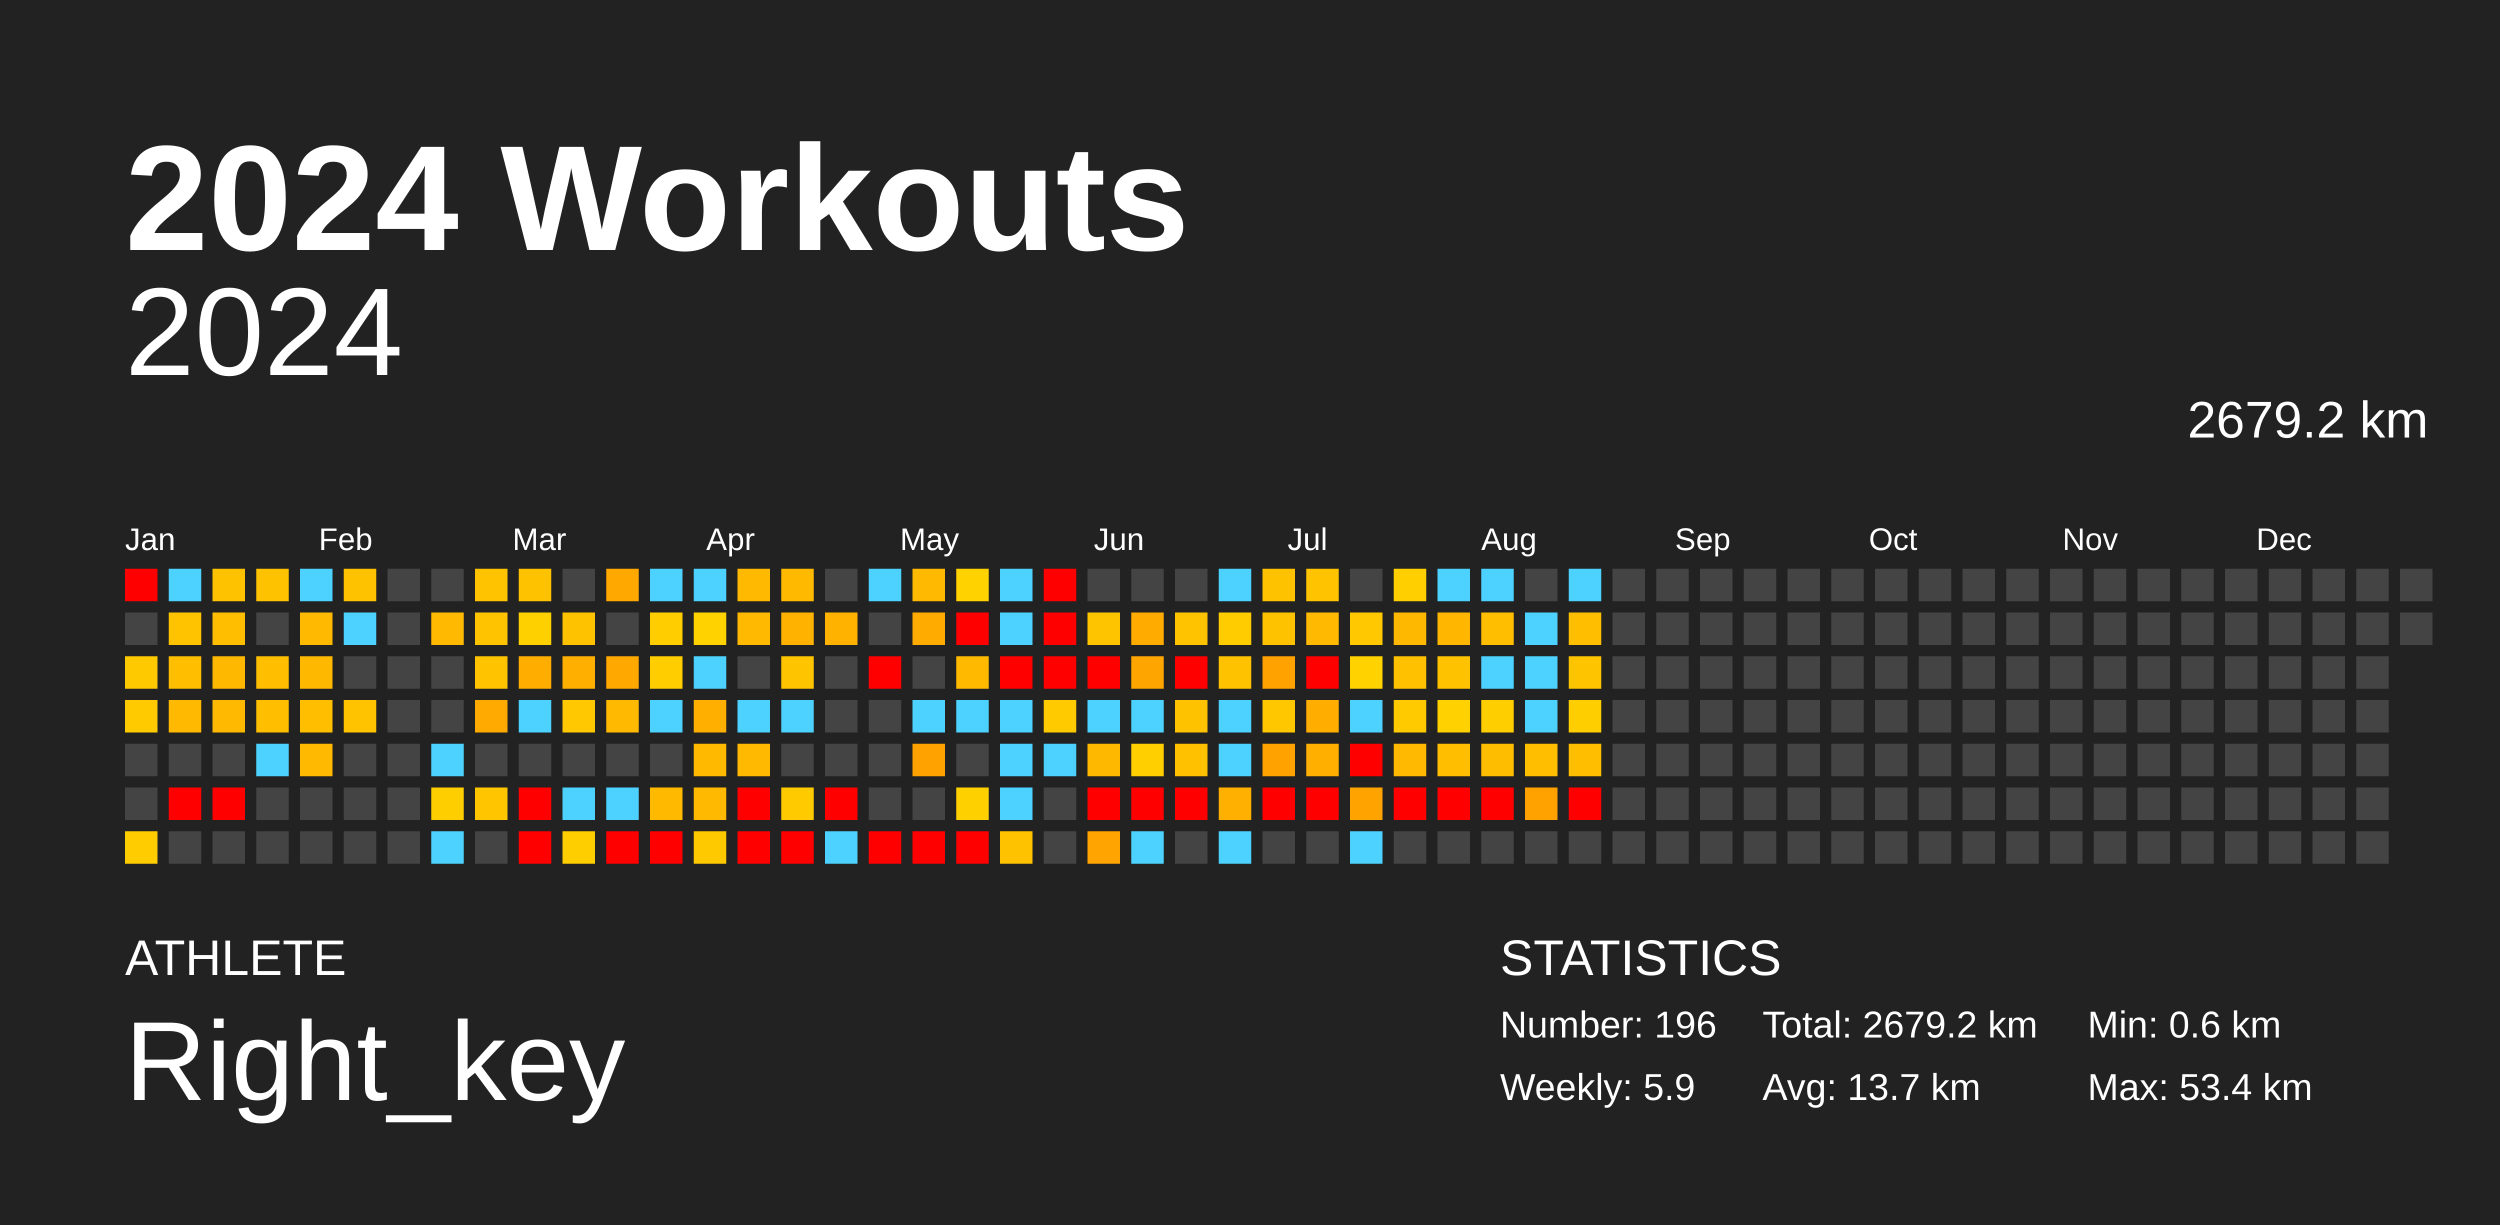
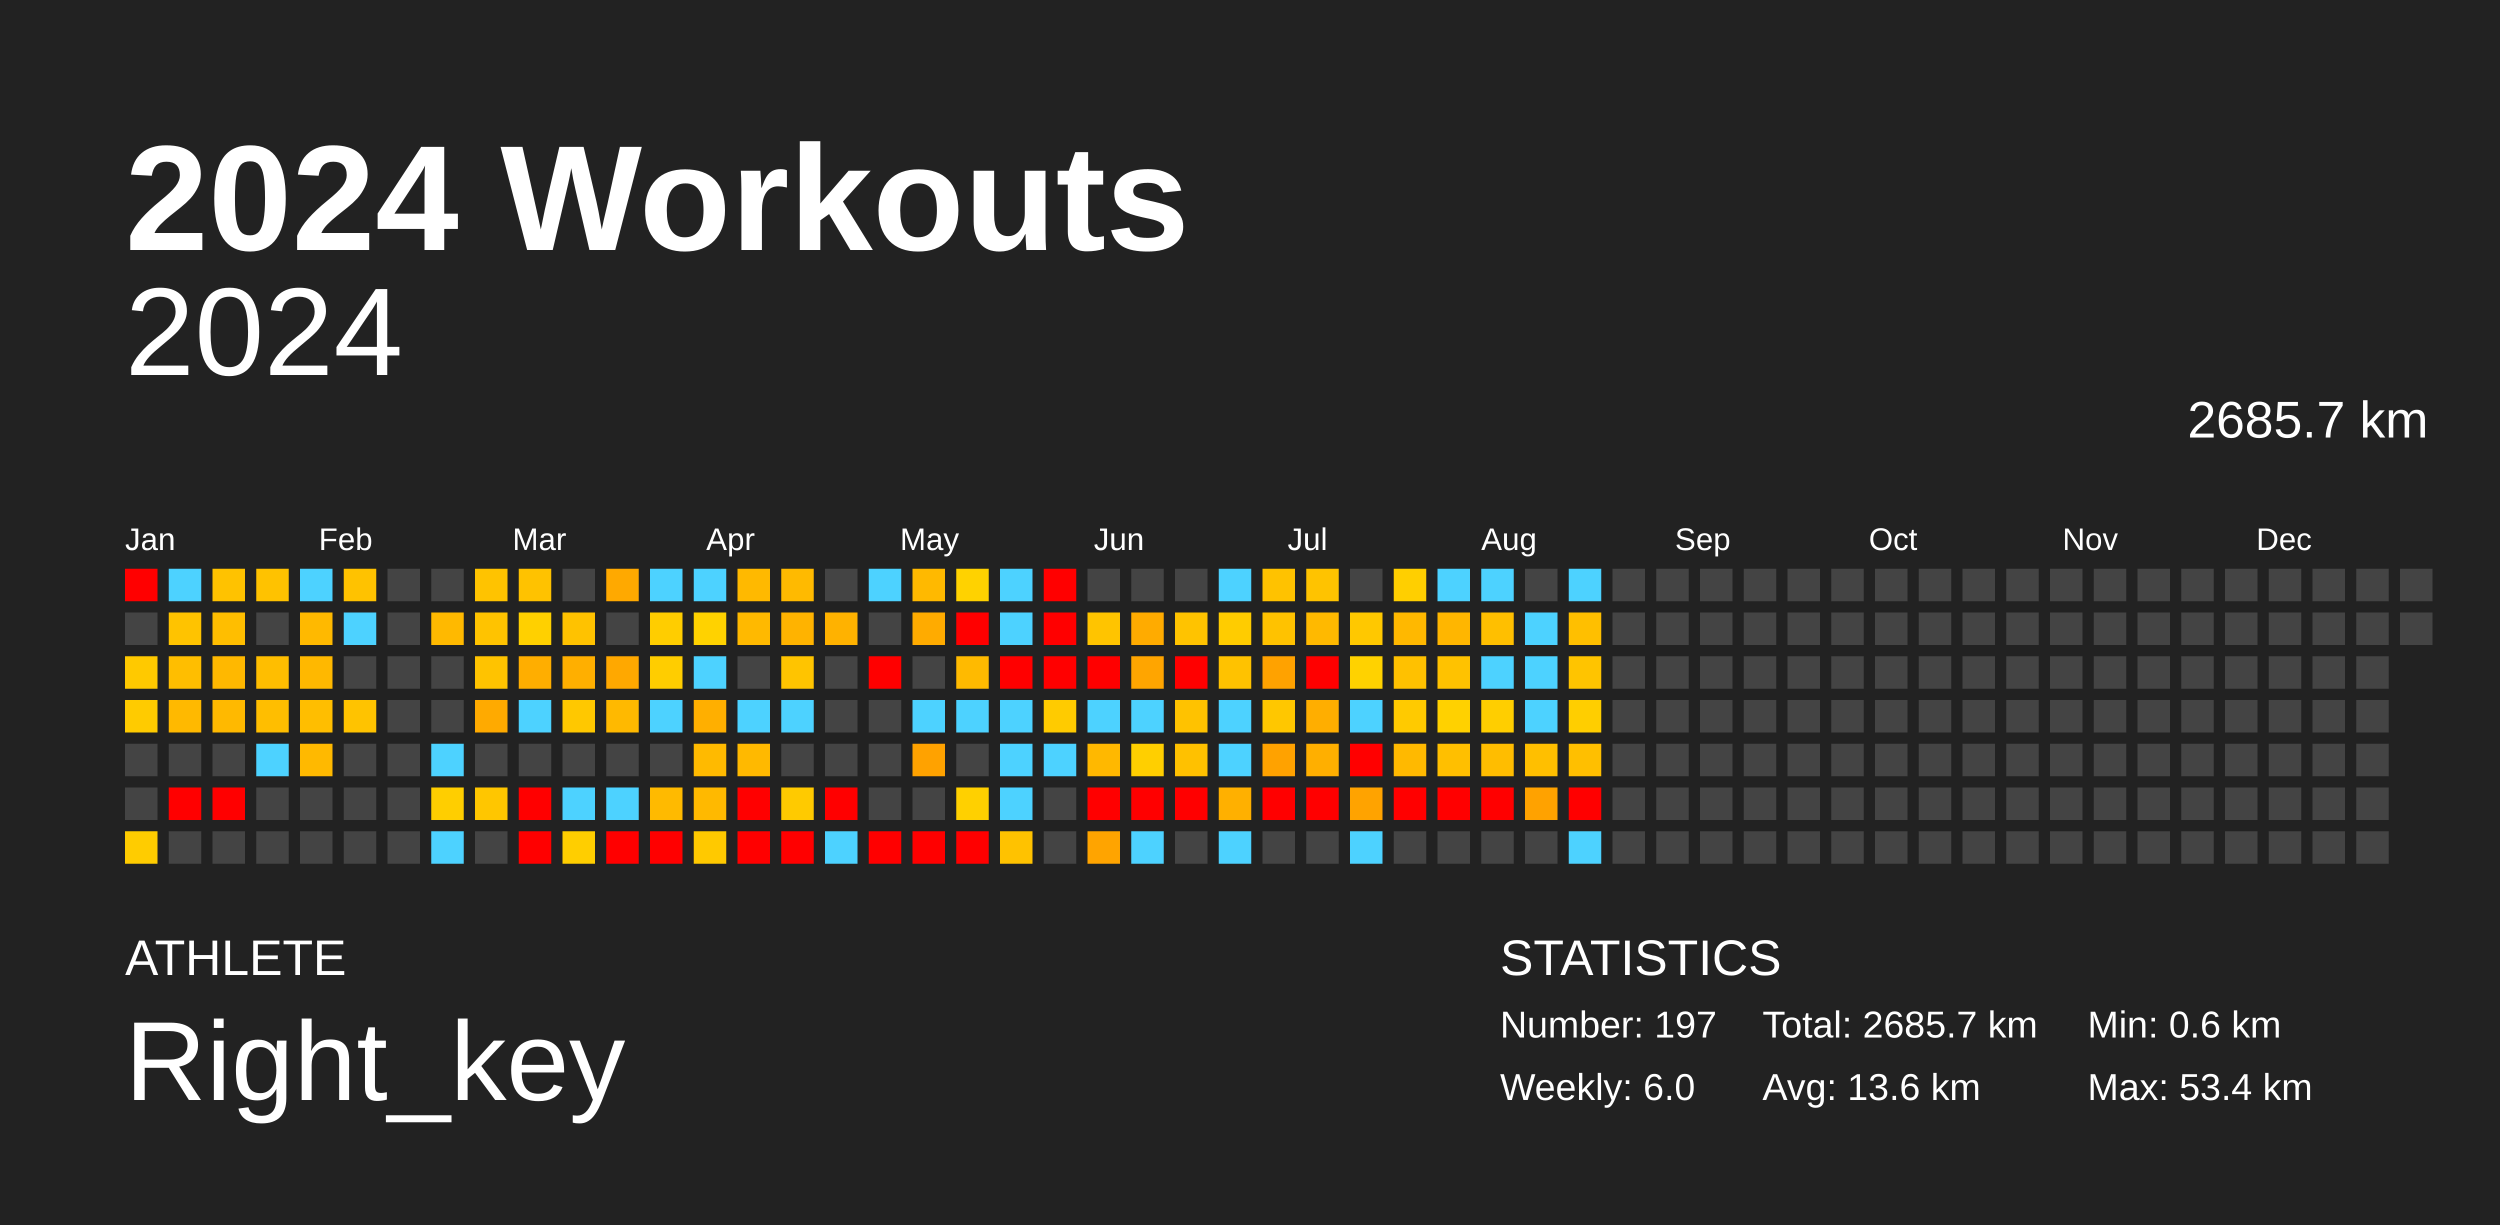
<svg xmlns="http://www.w3.org/2000/svg" baseProfile="full" height="98mm" version="1.1" viewBox="0,0,200,98" width="200mm">
  <defs />
  <rect fill="#222222" height="98" width="200" x="0" y="0" />
  <text fill="#FFFFFF" style="font-size:12px; font-family:Arial; font-weight:bold;" x="10" y="20">2024 Workouts</text>
  <text fill="#FFFFFF" style="font-size:4px; font-family:Arial" x="10" y="78">ATHLETE</text>
  <text fill="#FFFFFF" style="font-size:9px; font-family:Arial" x="10" y="88">Right_key</text>
  <text fill="#FFFFFF" style="font-size:4px; font-family:Arial" x="120" y="78">STATISTICS</text>
-   <text fill="#FFFFFF" style="font-size:3px; font-family:Arial" x="120" y="83">Number: 196</text>
-   <text fill="#FFFFFF" style="font-size:3px; font-family:Arial" x="120" y="88">Weekly: 5.9</text>
-   <text fill="#FFFFFF" style="font-size:3px; font-family:Arial" x="141" y="83">Total: 2679.2 km</text>
-   <text fill="#FFFFFF" style="font-size:3px; font-family:Arial" x="141" y="88">Avg: 13.7 km</text>
+   <text fill="#FFFFFF" style="font-size:3px; font-family:Arial" x="120" y="83">Number: 197</text>
+   <text fill="#FFFFFF" style="font-size:3px; font-family:Arial" x="120" y="88">Weekly: 6.0</text>
+   <text fill="#FFFFFF" style="font-size:3px; font-family:Arial" x="141" y="83">Total: 2685.7 km</text>
+   <text fill="#FFFFFF" style="font-size:3px; font-family:Arial" x="141" y="88">Avg: 13.6 km</text>
  <text fill="#FFFFFF" style="font-size:3px; font-family:Arial" x="167" y="83">Min: 0.6 km</text>
  <text fill="#FFFFFF" style="font-size:3px; font-family:Arial" x="167" y="88">Max: 53.4 km</text>
  <text alignment-baseline="hanging" fill="#FFFFFF" style="font-size:10.0px; font-family:Arial;" x="10" y="30">2024</text>
-   <text alignment-baseline="hanging" fill="#FFFFFF" style="font-size:4.125px; font-family:Arial;" x="175" y="35">2679.2 km</text>
+   <text alignment-baseline="hanging" fill="#FFFFFF" style="font-size:4.125px; font-family:Arial;" x="175" y="35">2685.7 km</text>
  <text fill="#FFFFFF" style="font-size:2.5px; font-family:Arial" x="10.0" y="44">Jan</text>
  <text fill="#FFFFFF" style="font-size:2.5px; font-family:Arial" x="25.5" y="44">Feb</text>
  <text fill="#FFFFFF" style="font-size:2.5px; font-family:Arial" x="41.0" y="44">Mar</text>
  <text fill="#FFFFFF" style="font-size:2.5px; font-family:Arial" x="56.5" y="44">Apr</text>
  <text fill="#FFFFFF" style="font-size:2.5px; font-family:Arial" x="72.0" y="44">May</text>
  <text fill="#FFFFFF" style="font-size:2.5px; font-family:Arial" x="87.5" y="44">Jun</text>
  <text fill="#FFFFFF" style="font-size:2.5px; font-family:Arial" x="103.0" y="44">Jul</text>
  <text fill="#FFFFFF" style="font-size:2.5px; font-family:Arial" x="118.5" y="44">Aug</text>
  <text fill="#FFFFFF" style="font-size:2.5px; font-family:Arial" x="134.0" y="44">Sep</text>
  <text fill="#FFFFFF" style="font-size:2.5px; font-family:Arial" x="149.5" y="44">Oct</text>
  <text fill="#FFFFFF" style="font-size:2.5px; font-family:Arial" x="165.0" y="44">Nov</text>
  <text fill="#FFFFFF" style="font-size:2.5px; font-family:Arial" x="180.5" y="44">Dec</text>
  <rect fill="red" height="2.6" width="2.6" x="10.0" y="45.5" />
  <rect fill="#444444" height="2.6" width="2.6" x="10.0" y="49.0" />
  <rect fill="#ffc900" height="2.6" width="2.6" x="10.0" y="52.5" />
  <rect fill="#ffcb00" height="2.6" width="2.6" x="10.0" y="56.0" />
  <rect fill="#444444" height="2.6" width="2.6" x="10.0" y="59.5" />
  <rect fill="#444444" height="2.6" width="2.6" x="10.0" y="63.0" />
  <rect fill="#ffcc00" height="2.6" width="2.6" x="10.0" y="66.5" />
  <rect fill="#4dd2ff" height="2.6" width="2.6" x="13.5" y="45.5" />
  <rect fill="#ffc300" height="2.6" width="2.6" x="13.5" y="49.0" />
  <rect fill="#ffbe00" height="2.6" width="2.6" x="13.5" y="52.5" />
  <rect fill="#ffb900" height="2.6" width="2.6" x="13.5" y="56.0" />
  <rect fill="#444444" height="2.6" width="2.6" x="13.5" y="59.5" />
  <rect fill="red" height="2.6" width="2.6" x="13.5" y="63.0" />
  <rect fill="#444444" height="2.6" width="2.6" x="13.5" y="66.5" />
  <rect fill="#ffc200" height="2.6" width="2.6" x="17.0" y="45.5" />
  <rect fill="#ffbe00" height="2.6" width="2.6" x="17.0" y="49.0" />
  <rect fill="#ffb800" height="2.6" width="2.6" x="17.0" y="52.5" />
  <rect fill="#ffb900" height="2.6" width="2.6" x="17.0" y="56.0" />
  <rect fill="#444444" height="2.6" width="2.6" x="17.0" y="59.5" />
  <rect fill="red" height="2.6" width="2.6" x="17.0" y="63.0" />
  <rect fill="#444444" height="2.6" width="2.6" x="17.0" y="66.5" />
  <rect fill="#ffc200" height="2.6" width="2.6" x="20.5" y="45.5" />
  <rect fill="#444444" height="2.6" width="2.6" x="20.5" y="49.0" />
  <rect fill="#ffbe00" height="2.6" width="2.6" x="20.5" y="52.5" />
  <rect fill="#ffbe00" height="2.6" width="2.6" x="20.5" y="56.0" />
  <rect fill="#4dd2ff" height="2.6" width="2.6" x="20.5" y="59.5" />
  <rect fill="#444444" height="2.6" width="2.6" x="20.5" y="63.0" />
  <rect fill="#444444" height="2.6" width="2.6" x="20.5" y="66.5" />
  <rect fill="#4dd2ff" height="2.6" width="2.6" x="24.0" y="45.5" />
  <rect fill="#ffb900" height="2.6" width="2.6" x="24.0" y="49.0" />
  <rect fill="#ffb800" height="2.6" width="2.6" x="24.0" y="52.5" />
  <rect fill="#ffbe00" height="2.6" width="2.6" x="24.0" y="56.0" />
  <rect fill="#ffb900" height="2.6" width="2.6" x="24.0" y="59.5" />
  <rect fill="#444444" height="2.6" width="2.6" x="24.0" y="63.0" />
  <rect fill="#444444" height="2.6" width="2.6" x="24.0" y="66.5" />
  <rect fill="#ffc200" height="2.6" width="2.6" x="27.5" y="45.5" />
  <rect fill="#4dd2ff" height="2.6" width="2.6" x="27.5" y="49.0" />
  <rect fill="#444444" height="2.6" width="2.6" x="27.5" y="52.5" />
  <rect fill="#ffc300" height="2.6" width="2.6" x="27.5" y="56.0" />
  <rect fill="#444444" height="2.6" width="2.6" x="27.5" y="59.5" />
  <rect fill="#444444" height="2.6" width="2.6" x="27.5" y="63.0" />
  <rect fill="#444444" height="2.6" width="2.6" x="27.5" y="66.5" />
  <rect fill="#444444" height="2.6" width="2.6" x="31.0" y="45.5" />
  <rect fill="#444444" height="2.6" width="2.6" x="31.0" y="49.0" />
  <rect fill="#444444" height="2.6" width="2.6" x="31.0" y="52.5" />
  <rect fill="#444444" height="2.6" width="2.6" x="31.0" y="56.0" />
  <rect fill="#444444" height="2.6" width="2.6" x="31.0" y="59.5" />
  <rect fill="#444444" height="2.6" width="2.6" x="31.0" y="63.0" />
  <rect fill="#444444" height="2.6" width="2.6" x="31.0" y="66.5" />
  <rect fill="#444444" height="2.6" width="2.6" x="34.5" y="45.5" />
  <rect fill="#ffb900" height="2.6" width="2.6" x="34.5" y="49.0" />
  <rect fill="#444444" height="2.6" width="2.6" x="34.5" y="52.5" />
  <rect fill="#444444" height="2.6" width="2.6" x="34.5" y="56.0" />
  <rect fill="#4dd2ff" height="2.6" width="2.6" x="34.5" y="59.5" />
  <rect fill="#ffce00" height="2.6" width="2.6" x="34.5" y="63.0" />
  <rect fill="#4dd2ff" height="2.6" width="2.6" x="34.5" y="66.5" />
  <rect fill="#ffc300" height="2.6" width="2.6" x="38.0" y="45.5" />
  <rect fill="#ffc300" height="2.6" width="2.6" x="38.0" y="49.0" />
  <rect fill="#ffc300" height="2.6" width="2.6" x="38.0" y="52.5" />
  <rect fill="#ffaa00" height="2.6" width="2.6" x="38.0" y="56.0" />
  <rect fill="#444444" height="2.6" width="2.6" x="38.0" y="59.5" />
  <rect fill="#ffc600" height="2.6" width="2.6" x="38.0" y="63.0" />
  <rect fill="#444444" height="2.6" width="2.6" x="38.0" y="66.5" />
  <rect fill="#ffc200" height="2.6" width="2.6" x="41.5" y="45.5" />
  <rect fill="#ffd000" height="2.6" width="2.6" x="41.5" y="49.0" />
  <rect fill="#ffae00" height="2.6" width="2.6" x="41.5" y="52.5" />
  <rect fill="#4dd2ff" height="2.6" width="2.6" x="41.5" y="56.0" />
  <rect fill="#444444" height="2.6" width="2.6" x="41.5" y="59.5" />
  <rect fill="red" height="2.6" width="2.6" x="41.5" y="63.0" />
  <rect fill="red" height="2.6" width="2.6" x="41.5" y="66.5" />
  <rect fill="#444444" height="2.6" width="2.6" x="45.0" y="45.5" />
  <rect fill="#ffc200" height="2.6" width="2.6" x="45.0" y="49.0" />
  <rect fill="#ffaf00" height="2.6" width="2.6" x="45.0" y="52.5" />
  <rect fill="#ffc800" height="2.6" width="2.6" x="45.0" y="56.0" />
  <rect fill="#444444" height="2.6" width="2.6" x="45.0" y="59.5" />
  <rect fill="#4dd2ff" height="2.6" width="2.6" x="45.0" y="63.0" />
  <rect fill="#ffce00" height="2.6" width="2.6" x="45.0" y="66.5" />
  <rect fill="#ffa900" height="2.6" width="2.6" x="48.5" y="45.5" />
  <rect fill="#444444" height="2.6" width="2.6" x="48.5" y="49.0" />
  <rect fill="#ffa800" height="2.6" width="2.6" x="48.5" y="52.5" />
  <rect fill="#ffb900" height="2.6" width="2.6" x="48.5" y="56.0" />
  <rect fill="#444444" height="2.6" width="2.6" x="48.5" y="59.5" />
  <rect fill="#4dd2ff" height="2.6" width="2.6" x="48.5" y="63.0" />
  <rect fill="red" height="2.6" width="2.6" x="48.5" y="66.5" />
  <rect fill="#4dd2ff" height="2.6" width="2.6" x="52.0" y="45.5" />
  <rect fill="#ffcd00" height="2.6" width="2.6" x="52.0" y="49.0" />
  <rect fill="#ffcd00" height="2.6" width="2.6" x="52.0" y="52.5" />
  <rect fill="#4dd2ff" height="2.6" width="2.6" x="52.0" y="56.0" />
  <rect fill="#444444" height="2.6" width="2.6" x="52.0" y="59.5" />
  <rect fill="#ffba00" height="2.6" width="2.6" x="52.0" y="63.0" />
  <rect fill="red" height="2.6" width="2.6" x="52.0" y="66.5" />
  <rect fill="#4dd2ff" height="2.6" width="2.6" x="55.5" y="45.5" />
  <rect fill="#ffd200" height="2.6" width="2.6" x="55.5" y="49.0" />
  <rect fill="#4dd2ff" height="2.6" width="2.6" x="55.5" y="52.5" />
  <rect fill="#ffaf00" height="2.6" width="2.6" x="55.5" y="56.0" />
  <rect fill="#ffba00" height="2.6" width="2.6" x="55.5" y="59.5" />
  <rect fill="#ffb900" height="2.6" width="2.6" x="55.5" y="63.0" />
  <rect fill="#ffc900" height="2.6" width="2.6" x="55.5" y="66.5" />
  <rect fill="#ffb900" height="2.6" width="2.6" x="59.0" y="45.5" />
  <rect fill="#ffb900" height="2.6" width="2.6" x="59.0" y="49.0" />
  <rect fill="#444444" height="2.6" width="2.6" x="59.0" y="52.5" />
  <rect fill="#4dd2ff" height="2.6" width="2.6" x="59.0" y="56.0" />
  <rect fill="#ffb900" height="2.6" width="2.6" x="59.0" y="59.5" />
  <rect fill="red" height="2.6" width="2.6" x="59.0" y="63.0" />
  <rect fill="red" height="2.6" width="2.6" x="59.0" y="66.5" />
  <rect fill="#ffba00" height="2.6" width="2.6" x="62.5" y="45.5" />
  <rect fill="#ffb300" height="2.6" width="2.6" x="62.5" y="49.0" />
  <rect fill="#ffc400" height="2.6" width="2.6" x="62.5" y="52.5" />
  <rect fill="#4dd2ff" height="2.6" width="2.6" x="62.5" y="56.0" />
  <rect fill="#444444" height="2.6" width="2.6" x="62.5" y="59.5" />
  <rect fill="#ffca00" height="2.6" width="2.6" x="62.5" y="63.0" />
  <rect fill="red" height="2.6" width="2.6" x="62.5" y="66.5" />
  <rect fill="#444444" height="2.6" width="2.6" x="66.0" y="45.5" />
  <rect fill="#ffb200" height="2.6" width="2.6" x="66.0" y="49.0" />
  <rect fill="#444444" height="2.6" width="2.6" x="66.0" y="52.5" />
  <rect fill="#444444" height="2.6" width="2.6" x="66.0" y="56.0" />
  <rect fill="#444444" height="2.6" width="2.6" x="66.0" y="59.5" />
  <rect fill="red" height="2.6" width="2.6" x="66.0" y="63.0" />
  <rect fill="#4dd2ff" height="2.6" width="2.6" x="66.0" y="66.5" />
  <rect fill="#4dd2ff" height="2.6" width="2.6" x="69.5" y="45.5" />
  <rect fill="#444444" height="2.6" width="2.6" x="69.5" y="49.0" />
  <rect fill="red" height="2.6" width="2.6" x="69.5" y="52.5" />
  <rect fill="#444444" height="2.6" width="2.6" x="69.5" y="56.0" />
  <rect fill="#444444" height="2.6" width="2.6" x="69.5" y="59.5" />
  <rect fill="#444444" height="2.6" width="2.6" x="69.5" y="63.0" />
  <rect fill="red" height="2.6" width="2.6" x="69.5" y="66.5" />
  <rect fill="#ffb900" height="2.6" width="2.6" x="73.0" y="45.5" />
  <rect fill="#ffab00" height="2.6" width="2.6" x="73.0" y="49.0" />
  <rect fill="#444444" height="2.6" width="2.6" x="73.0" y="52.5" />
  <rect fill="#4dd2ff" height="2.6" width="2.6" x="73.0" y="56.0" />
  <rect fill="#ffa200" height="2.6" width="2.6" x="73.0" y="59.5" />
  <rect fill="#444444" height="2.6" width="2.6" x="73.0" y="63.0" />
  <rect fill="red" height="2.6" width="2.6" x="73.0" y="66.5" />
  <rect fill="#ffd200" height="2.6" width="2.6" x="76.5" y="45.5" />
  <rect fill="red" height="2.6" width="2.6" x="76.5" y="49.0" />
  <rect fill="#ffba00" height="2.6" width="2.6" x="76.5" y="52.5" />
  <rect fill="#4dd2ff" height="2.6" width="2.6" x="76.5" y="56.0" />
  <rect fill="#444444" height="2.6" width="2.6" x="76.5" y="59.5" />
  <rect fill="#ffd000" height="2.6" width="2.6" x="76.5" y="63.0" />
  <rect fill="red" height="2.6" width="2.6" x="76.5" y="66.5" />
  <rect fill="#4dd2ff" height="2.6" width="2.6" x="80.0" y="45.5" />
  <rect fill="#4dd2ff" height="2.6" width="2.6" x="80.0" y="49.0" />
  <rect fill="red" height="2.6" width="2.6" x="80.0" y="52.5" />
  <rect fill="#4dd2ff" height="2.6" width="2.6" x="80.0" y="56.0" />
  <rect fill="#4dd2ff" height="2.6" width="2.6" x="80.0" y="59.5" />
  <rect fill="#4dd2ff" height="2.6" width="2.6" x="80.0" y="63.0" />
  <rect fill="#ffc200" height="2.6" width="2.6" x="80.0" y="66.5" />
  <rect fill="red" height="2.6" width="2.6" x="83.5" y="45.5" />
  <rect fill="red" height="2.6" width="2.6" x="83.5" y="49.0" />
  <rect fill="red" height="2.6" width="2.6" x="83.5" y="52.5" />
  <rect fill="#ffcb00" height="2.6" width="2.6" x="83.5" y="56.0" />
  <rect fill="#4dd2ff" height="2.6" width="2.6" x="83.5" y="59.5" />
  <rect fill="#444444" height="2.6" width="2.6" x="83.5" y="63.0" />
  <rect fill="#444444" height="2.6" width="2.6" x="83.5" y="66.5" />
  <rect fill="#444444" height="2.6" width="2.6" x="87.0" y="45.5" />
  <rect fill="#ffc400" height="2.6" width="2.6" x="87.0" y="49.0" />
  <rect fill="red" height="2.6" width="2.6" x="87.0" y="52.5" />
  <rect fill="#4dd2ff" height="2.6" width="2.6" x="87.0" y="56.0" />
  <rect fill="#ffb800" height="2.6" width="2.6" x="87.0" y="59.5" />
  <rect fill="red" height="2.6" width="2.6" x="87.0" y="63.0" />
  <rect fill="#ffa400" height="2.6" width="2.6" x="87.0" y="66.5" />
  <rect fill="#444444" height="2.6" width="2.6" x="90.5" y="45.5" />
  <rect fill="#ffab00" height="2.6" width="2.6" x="90.5" y="49.0" />
  <rect fill="#ffa500" height="2.6" width="2.6" x="90.5" y="52.5" />
  <rect fill="#4dd2ff" height="2.6" width="2.6" x="90.5" y="56.0" />
  <rect fill="#ffcf00" height="2.6" width="2.6" x="90.5" y="59.5" />
  <rect fill="red" height="2.6" width="2.6" x="90.5" y="63.0" />
  <rect fill="#4dd2ff" height="2.6" width="2.6" x="90.5" y="66.5" />
  <rect fill="#444444" height="2.6" width="2.6" x="94.0" y="45.5" />
  <rect fill="#ffc300" height="2.6" width="2.6" x="94.0" y="49.0" />
  <rect fill="red" height="2.6" width="2.6" x="94.0" y="52.5" />
  <rect fill="#ffc200" height="2.6" width="2.6" x="94.0" y="56.0" />
  <rect fill="#ffc100" height="2.6" width="2.6" x="94.0" y="59.5" />
  <rect fill="red" height="2.6" width="2.6" x="94.0" y="63.0" />
  <rect fill="#444444" height="2.6" width="2.6" x="94.0" y="66.5" />
  <rect fill="#4dd2ff" height="2.6" width="2.6" x="97.5" y="45.5" />
  <rect fill="#ffcc00" height="2.6" width="2.6" x="97.5" y="49.0" />
  <rect fill="#ffc200" height="2.6" width="2.6" x="97.5" y="52.5" />
  <rect fill="#4dd2ff" height="2.6" width="2.6" x="97.5" y="56.0" />
  <rect fill="#4dd2ff" height="2.6" width="2.6" x="97.5" y="59.5" />
  <rect fill="#ffb000" height="2.6" width="2.6" x="97.5" y="63.0" />
  <rect fill="#4dd2ff" height="2.6" width="2.6" x="97.5" y="66.5" />
  <rect fill="#ffc200" height="2.6" width="2.6" x="101.0" y="45.5" />
  <rect fill="#ffc200" height="2.6" width="2.6" x="101.0" y="49.0" />
  <rect fill="#ffa200" height="2.6" width="2.6" x="101.0" y="52.5" />
  <rect fill="#ffc700" height="2.6" width="2.6" x="101.0" y="56.0" />
  <rect fill="#ffa200" height="2.6" width="2.6" x="101.0" y="59.5" />
  <rect fill="red" height="2.6" width="2.6" x="101.0" y="63.0" />
  <rect fill="#444444" height="2.6" width="2.6" x="101.0" y="66.5" />
  <rect fill="#ffc300" height="2.6" width="2.6" x="104.5" y="45.5" />
  <rect fill="#ffb900" height="2.6" width="2.6" x="104.5" y="49.0" />
  <rect fill="red" height="2.6" width="2.6" x="104.5" y="52.5" />
  <rect fill="#ffae00" height="2.6" width="2.6" x="104.5" y="56.0" />
  <rect fill="#ffaf00" height="2.6" width="2.6" x="104.5" y="59.5" />
  <rect fill="red" height="2.6" width="2.6" x="104.5" y="63.0" />
  <rect fill="#444444" height="2.6" width="2.6" x="104.5" y="66.5" />
  <rect fill="#444444" height="2.6" width="2.6" x="108.0" y="45.5" />
  <rect fill="#ffc800" height="2.6" width="2.6" x="108.0" y="49.0" />
  <rect fill="#ffd200" height="2.6" width="2.6" x="108.0" y="52.5" />
  <rect fill="#4dd2ff" height="2.6" width="2.6" x="108.0" y="56.0" />
  <rect fill="red" height="2.6" width="2.6" x="108.0" y="59.5" />
  <rect fill="#ffa300" height="2.6" width="2.6" x="108.0" y="63.0" />
  <rect fill="#4dd2ff" height="2.6" width="2.6" x="108.0" y="66.5" />
  <rect fill="#ffcf00" height="2.6" width="2.6" x="111.5" y="45.5" />
  <rect fill="#ffb800" height="2.6" width="2.6" x="111.5" y="49.0" />
  <rect fill="#ffc100" height="2.6" width="2.6" x="111.5" y="52.5" />
  <rect fill="#ffca00" height="2.6" width="2.6" x="111.5" y="56.0" />
  <rect fill="#ffb900" height="2.6" width="2.6" x="111.5" y="59.5" />
  <rect fill="red" height="2.6" width="2.6" x="111.5" y="63.0" />
  <rect fill="#444444" height="2.6" width="2.6" x="111.5" y="66.5" />
  <rect fill="#4dd2ff" height="2.6" width="2.6" x="115.0" y="45.5" />
  <rect fill="#ffb600" height="2.6" width="2.6" x="115.0" y="49.0" />
  <rect fill="#ffc200" height="2.6" width="2.6" x="115.0" y="52.5" />
  <rect fill="#ffd100" height="2.6" width="2.6" x="115.0" y="56.0" />
  <rect fill="#ffbf00" height="2.6" width="2.6" x="115.0" y="59.5" />
  <rect fill="red" height="2.6" width="2.6" x="115.0" y="63.0" />
  <rect fill="#444444" height="2.6" width="2.6" x="115.0" y="66.5" />
  <rect fill="#4dd2ff" height="2.6" width="2.6" x="118.5" y="45.5" />
  <rect fill="#ffbf00" height="2.6" width="2.6" x="118.5" y="49.0" />
  <rect fill="#4dd2ff" height="2.6" width="2.6" x="118.5" y="52.5" />
  <rect fill="#ffce00" height="2.6" width="2.6" x="118.5" y="56.0" />
  <rect fill="#ffbd00" height="2.6" width="2.6" x="118.5" y="59.5" />
  <rect fill="red" height="2.6" width="2.6" x="118.5" y="63.0" />
  <rect fill="#444444" height="2.6" width="2.6" x="118.5" y="66.5" />
  <rect fill="#444444" height="2.6" width="2.6" x="122.0" y="45.5" />
  <rect fill="#4dd2ff" height="2.6" width="2.6" x="122.0" y="49.0" />
  <rect fill="#4dd2ff" height="2.6" width="2.6" x="122.0" y="52.5" />
  <rect fill="#4dd2ff" height="2.6" width="2.6" x="122.0" y="56.0" />
  <rect fill="#ffbf00" height="2.6" width="2.6" x="122.0" y="59.5" />
  <rect fill="#ffa200" height="2.6" width="2.6" x="122.0" y="63.0" />
  <rect fill="#444444" height="2.6" width="2.6" x="122.0" y="66.5" />
  <rect fill="#4dd2ff" height="2.6" width="2.6" x="125.5" y="45.5" />
  <rect fill="#ffbf00" height="2.6" width="2.6" x="125.5" y="49.0" />
  <rect fill="#ffc400" height="2.6" width="2.6" x="125.5" y="52.5" />
  <rect fill="#ffce00" height="2.6" width="2.6" x="125.5" y="56.0" />
  <rect fill="#ffbf00" height="2.6" width="2.6" x="125.5" y="59.5" />
  <rect fill="red" height="2.6" width="2.6" x="125.5" y="63.0" />
-   <rect fill="#444444" height="2.6" width="2.6" x="125.5" y="66.5" />
+   <rect fill="#4dd2ff" height="2.6" width="2.6" x="125.5" y="66.5" />
  <rect fill="#444444" height="2.6" width="2.6" x="129.0" y="45.5" />
  <rect fill="#444444" height="2.6" width="2.6" x="129.0" y="49.0" />
  <rect fill="#444444" height="2.6" width="2.6" x="129.0" y="52.5" />
  <rect fill="#444444" height="2.6" width="2.6" x="129.0" y="56.0" />
  <rect fill="#444444" height="2.6" width="2.6" x="129.0" y="59.5" />
  <rect fill="#444444" height="2.6" width="2.6" x="129.0" y="63.0" />
  <rect fill="#444444" height="2.6" width="2.6" x="129.0" y="66.5" />
  <rect fill="#444444" height="2.6" width="2.6" x="132.5" y="45.5" />
  <rect fill="#444444" height="2.6" width="2.6" x="132.5" y="49.0" />
  <rect fill="#444444" height="2.6" width="2.6" x="132.5" y="52.5" />
  <rect fill="#444444" height="2.6" width="2.6" x="132.5" y="56.0" />
  <rect fill="#444444" height="2.6" width="2.6" x="132.5" y="59.5" />
  <rect fill="#444444" height="2.6" width="2.6" x="132.5" y="63.0" />
  <rect fill="#444444" height="2.6" width="2.6" x="132.5" y="66.5" />
  <rect fill="#444444" height="2.6" width="2.6" x="136.0" y="45.5" />
  <rect fill="#444444" height="2.6" width="2.6" x="136.0" y="49.0" />
  <rect fill="#444444" height="2.6" width="2.6" x="136.0" y="52.5" />
  <rect fill="#444444" height="2.6" width="2.6" x="136.0" y="56.0" />
  <rect fill="#444444" height="2.6" width="2.6" x="136.0" y="59.5" />
  <rect fill="#444444" height="2.6" width="2.6" x="136.0" y="63.0" />
  <rect fill="#444444" height="2.6" width="2.6" x="136.0" y="66.5" />
  <rect fill="#444444" height="2.6" width="2.6" x="139.5" y="45.5" />
  <rect fill="#444444" height="2.6" width="2.6" x="139.5" y="49.0" />
  <rect fill="#444444" height="2.6" width="2.6" x="139.5" y="52.5" />
  <rect fill="#444444" height="2.6" width="2.6" x="139.5" y="56.0" />
  <rect fill="#444444" height="2.6" width="2.6" x="139.5" y="59.5" />
  <rect fill="#444444" height="2.6" width="2.6" x="139.5" y="63.0" />
  <rect fill="#444444" height="2.6" width="2.6" x="139.5" y="66.5" />
  <rect fill="#444444" height="2.6" width="2.6" x="143.0" y="45.5" />
  <rect fill="#444444" height="2.6" width="2.6" x="143.0" y="49.0" />
  <rect fill="#444444" height="2.6" width="2.6" x="143.0" y="52.5" />
  <rect fill="#444444" height="2.6" width="2.6" x="143.0" y="56.0" />
  <rect fill="#444444" height="2.6" width="2.6" x="143.0" y="59.5" />
  <rect fill="#444444" height="2.6" width="2.6" x="143.0" y="63.0" />
  <rect fill="#444444" height="2.6" width="2.6" x="143.0" y="66.5" />
  <rect fill="#444444" height="2.6" width="2.6" x="146.5" y="45.5" />
  <rect fill="#444444" height="2.6" width="2.6" x="146.5" y="49.0" />
  <rect fill="#444444" height="2.6" width="2.6" x="146.5" y="52.5" />
  <rect fill="#444444" height="2.6" width="2.6" x="146.5" y="56.0" />
  <rect fill="#444444" height="2.6" width="2.6" x="146.5" y="59.5" />
  <rect fill="#444444" height="2.6" width="2.6" x="146.5" y="63.0" />
  <rect fill="#444444" height="2.6" width="2.6" x="146.5" y="66.5" />
  <rect fill="#444444" height="2.6" width="2.6" x="150.0" y="45.5" />
  <rect fill="#444444" height="2.6" width="2.6" x="150.0" y="49.0" />
  <rect fill="#444444" height="2.6" width="2.6" x="150.0" y="52.5" />
  <rect fill="#444444" height="2.6" width="2.6" x="150.0" y="56.0" />
  <rect fill="#444444" height="2.6" width="2.6" x="150.0" y="59.5" />
  <rect fill="#444444" height="2.6" width="2.6" x="150.0" y="63.0" />
  <rect fill="#444444" height="2.6" width="2.6" x="150.0" y="66.5" />
  <rect fill="#444444" height="2.6" width="2.6" x="153.5" y="45.5" />
  <rect fill="#444444" height="2.6" width="2.6" x="153.5" y="49.0" />
  <rect fill="#444444" height="2.6" width="2.6" x="153.5" y="52.5" />
  <rect fill="#444444" height="2.6" width="2.6" x="153.5" y="56.0" />
  <rect fill="#444444" height="2.6" width="2.6" x="153.5" y="59.5" />
  <rect fill="#444444" height="2.6" width="2.6" x="153.5" y="63.0" />
  <rect fill="#444444" height="2.6" width="2.6" x="153.5" y="66.5" />
  <rect fill="#444444" height="2.6" width="2.6" x="157.0" y="45.5" />
  <rect fill="#444444" height="2.6" width="2.6" x="157.0" y="49.0" />
  <rect fill="#444444" height="2.6" width="2.6" x="157.0" y="52.5" />
  <rect fill="#444444" height="2.6" width="2.6" x="157.0" y="56.0" />
  <rect fill="#444444" height="2.6" width="2.6" x="157.0" y="59.5" />
  <rect fill="#444444" height="2.6" width="2.6" x="157.0" y="63.0" />
  <rect fill="#444444" height="2.6" width="2.6" x="157.0" y="66.5" />
  <rect fill="#444444" height="2.6" width="2.6" x="160.5" y="45.5" />
  <rect fill="#444444" height="2.6" width="2.6" x="160.5" y="49.0" />
  <rect fill="#444444" height="2.6" width="2.6" x="160.5" y="52.5" />
  <rect fill="#444444" height="2.6" width="2.6" x="160.5" y="56.0" />
  <rect fill="#444444" height="2.6" width="2.6" x="160.5" y="59.5" />
  <rect fill="#444444" height="2.6" width="2.6" x="160.5" y="63.0" />
  <rect fill="#444444" height="2.6" width="2.6" x="160.5" y="66.5" />
  <rect fill="#444444" height="2.6" width="2.6" x="164.0" y="45.5" />
  <rect fill="#444444" height="2.6" width="2.6" x="164.0" y="49.0" />
  <rect fill="#444444" height="2.6" width="2.6" x="164.0" y="52.5" />
  <rect fill="#444444" height="2.6" width="2.6" x="164.0" y="56.0" />
  <rect fill="#444444" height="2.6" width="2.6" x="164.0" y="59.5" />
  <rect fill="#444444" height="2.6" width="2.6" x="164.0" y="63.0" />
  <rect fill="#444444" height="2.6" width="2.6" x="164.0" y="66.5" />
  <rect fill="#444444" height="2.6" width="2.6" x="167.5" y="45.5" />
  <rect fill="#444444" height="2.6" width="2.6" x="167.5" y="49.0" />
  <rect fill="#444444" height="2.6" width="2.6" x="167.5" y="52.5" />
  <rect fill="#444444" height="2.6" width="2.6" x="167.5" y="56.0" />
  <rect fill="#444444" height="2.6" width="2.6" x="167.5" y="59.5" />
  <rect fill="#444444" height="2.6" width="2.6" x="167.5" y="63.0" />
  <rect fill="#444444" height="2.6" width="2.6" x="167.5" y="66.5" />
  <rect fill="#444444" height="2.6" width="2.6" x="171.0" y="45.5" />
  <rect fill="#444444" height="2.6" width="2.6" x="171.0" y="49.0" />
  <rect fill="#444444" height="2.6" width="2.6" x="171.0" y="52.5" />
  <rect fill="#444444" height="2.6" width="2.6" x="171.0" y="56.0" />
  <rect fill="#444444" height="2.6" width="2.6" x="171.0" y="59.5" />
  <rect fill="#444444" height="2.6" width="2.6" x="171.0" y="63.0" />
  <rect fill="#444444" height="2.6" width="2.6" x="171.0" y="66.5" />
  <rect fill="#444444" height="2.6" width="2.6" x="174.5" y="45.5" />
  <rect fill="#444444" height="2.6" width="2.6" x="174.5" y="49.0" />
  <rect fill="#444444" height="2.6" width="2.6" x="174.5" y="52.5" />
  <rect fill="#444444" height="2.6" width="2.6" x="174.5" y="56.0" />
  <rect fill="#444444" height="2.6" width="2.6" x="174.5" y="59.5" />
  <rect fill="#444444" height="2.6" width="2.6" x="174.5" y="63.0" />
  <rect fill="#444444" height="2.6" width="2.6" x="174.5" y="66.5" />
  <rect fill="#444444" height="2.6" width="2.6" x="178.0" y="45.5" />
  <rect fill="#444444" height="2.6" width="2.6" x="178.0" y="49.0" />
  <rect fill="#444444" height="2.6" width="2.6" x="178.0" y="52.5" />
  <rect fill="#444444" height="2.6" width="2.6" x="178.0" y="56.0" />
  <rect fill="#444444" height="2.6" width="2.6" x="178.0" y="59.5" />
  <rect fill="#444444" height="2.6" width="2.6" x="178.0" y="63.0" />
  <rect fill="#444444" height="2.6" width="2.6" x="178.0" y="66.5" />
  <rect fill="#444444" height="2.6" width="2.6" x="181.5" y="45.5" />
  <rect fill="#444444" height="2.6" width="2.6" x="181.5" y="49.0" />
  <rect fill="#444444" height="2.6" width="2.6" x="181.5" y="52.5" />
  <rect fill="#444444" height="2.6" width="2.6" x="181.5" y="56.0" />
  <rect fill="#444444" height="2.6" width="2.6" x="181.5" y="59.5" />
  <rect fill="#444444" height="2.6" width="2.6" x="181.5" y="63.0" />
  <rect fill="#444444" height="2.6" width="2.6" x="181.5" y="66.5" />
  <rect fill="#444444" height="2.6" width="2.6" x="185.0" y="45.5" />
  <rect fill="#444444" height="2.6" width="2.6" x="185.0" y="49.0" />
  <rect fill="#444444" height="2.6" width="2.6" x="185.0" y="52.5" />
  <rect fill="#444444" height="2.6" width="2.6" x="185.0" y="56.0" />
  <rect fill="#444444" height="2.6" width="2.6" x="185.0" y="59.5" />
  <rect fill="#444444" height="2.6" width="2.6" x="185.0" y="63.0" />
  <rect fill="#444444" height="2.6" width="2.6" x="185.0" y="66.5" />
  <rect fill="#444444" height="2.6" width="2.6" x="188.5" y="45.5" />
  <rect fill="#444444" height="2.6" width="2.6" x="188.5" y="49.0" />
  <rect fill="#444444" height="2.6" width="2.6" x="188.5" y="52.5" />
  <rect fill="#444444" height="2.6" width="2.6" x="188.5" y="56.0" />
  <rect fill="#444444" height="2.6" width="2.6" x="188.5" y="59.5" />
  <rect fill="#444444" height="2.6" width="2.6" x="188.5" y="63.0" />
  <rect fill="#444444" height="2.6" width="2.6" x="188.5" y="66.5" />
  <rect fill="#444444" height="2.6" width="2.6" x="192.0" y="45.5" />
  <rect fill="#444444" height="2.6" width="2.6" x="192.0" y="49.0" />
</svg>
